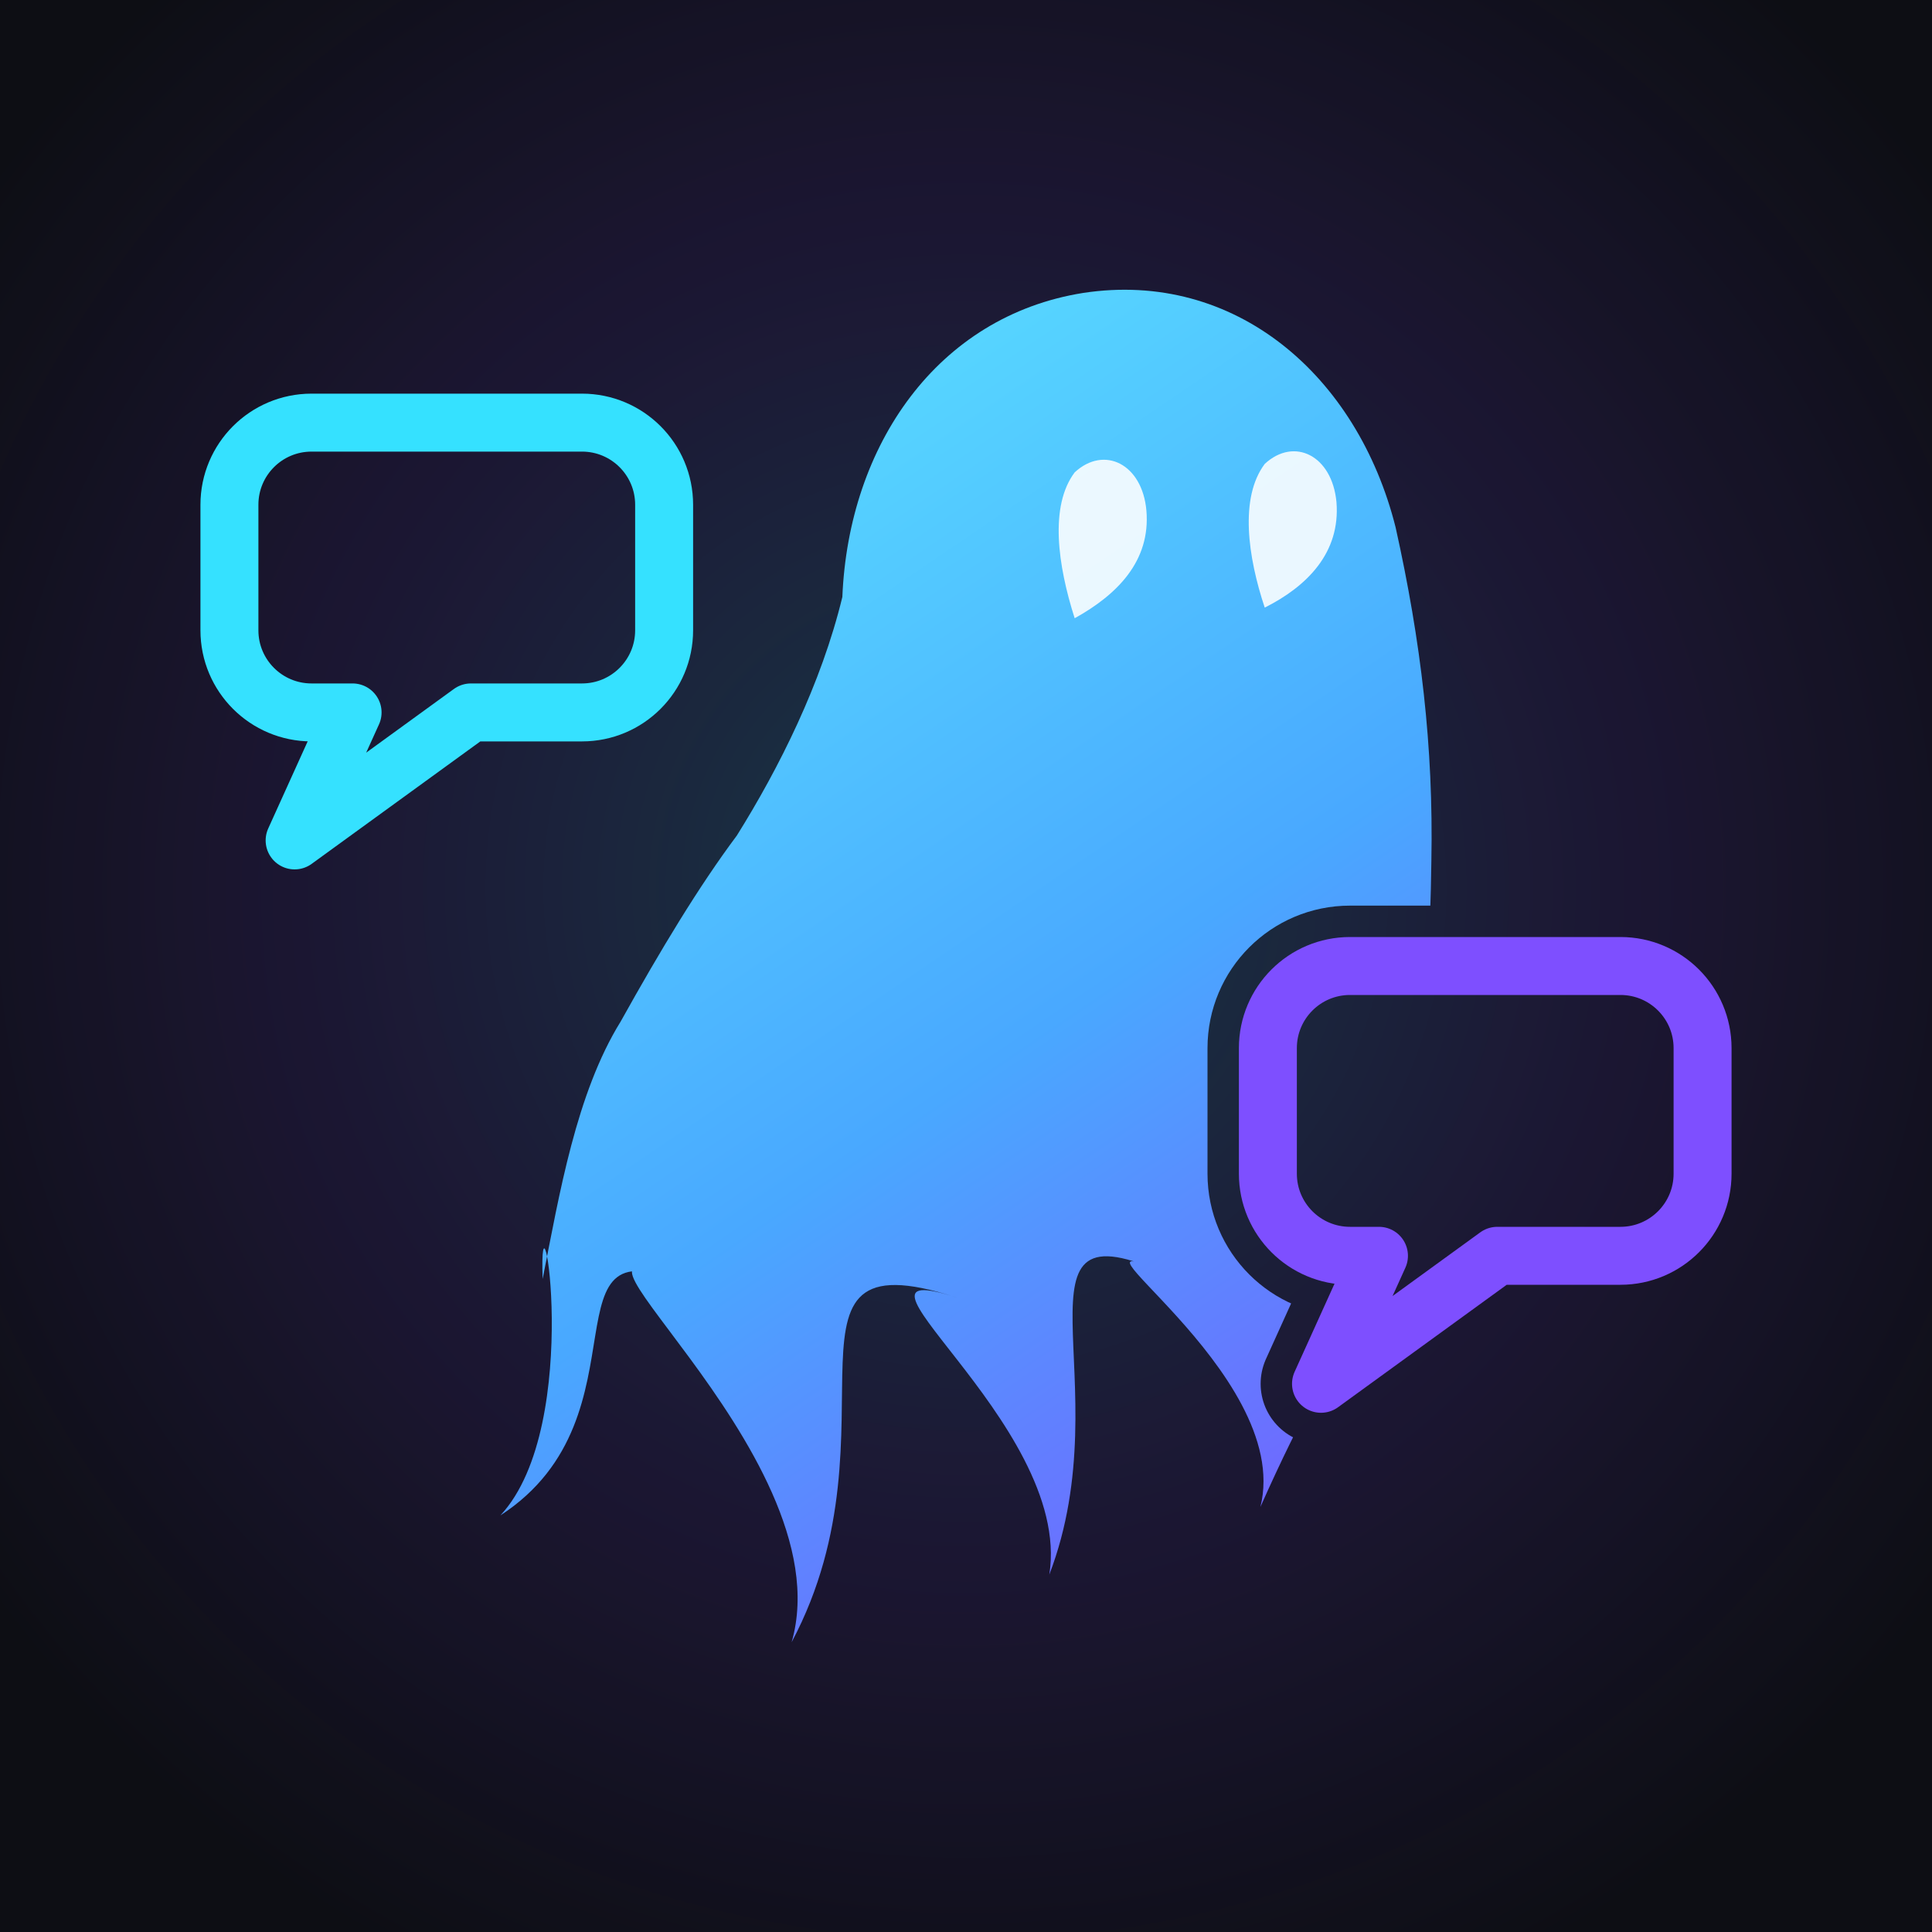
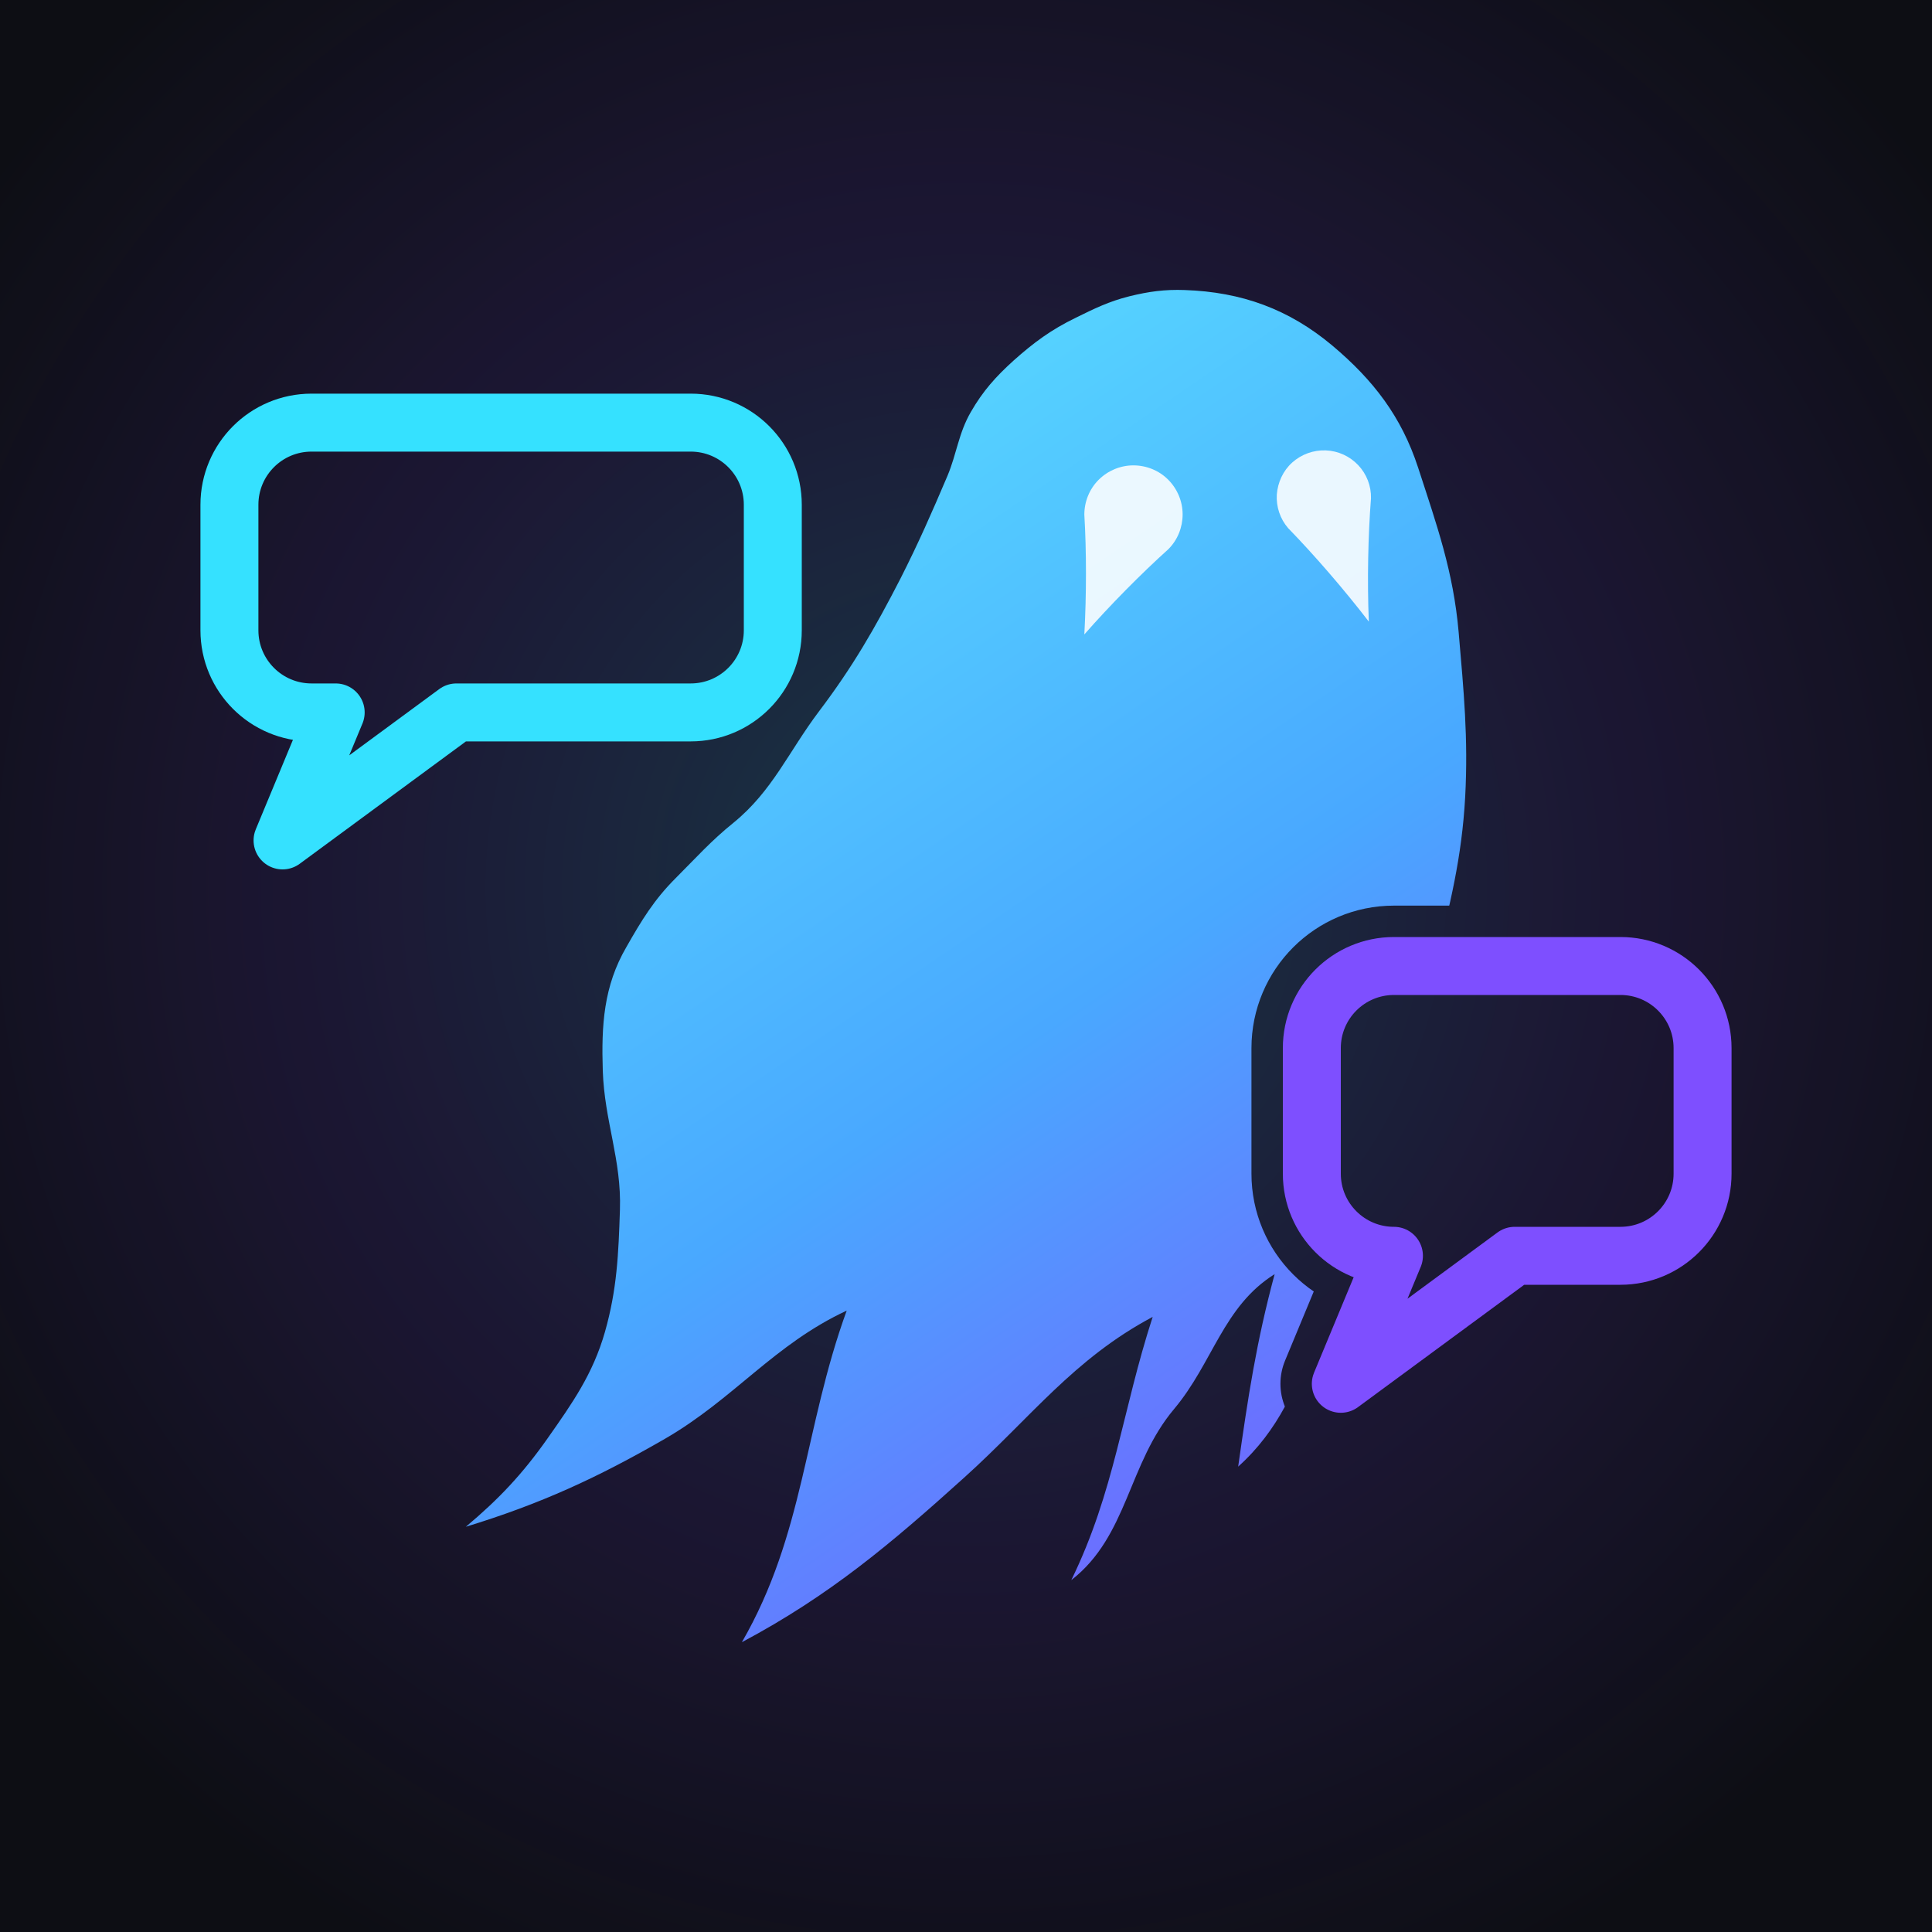
<svg xmlns="http://www.w3.org/2000/svg" viewBox="0 0 64 64" width="64" height="64" role="img" aria-label="Seance">
  <defs>
    <linearGradient id="g" x1="14" y1="4" x2="52" y2="60" gradientUnits="userSpaceOnUse">
      <stop offset="0" stop-color="#5CE9FF" />
      <stop offset=".55" stop-color="#49A8FF" />
      <stop offset="1" stop-color="#7E4FFF" />
    </linearGradient>
    <mask id="c">
      <rect width="64" height="64" fill="#fff" />
-       <path d="M 4.9 9.5 H 16.1 A 3.4 3.4 0 0 1 19.5 12.9 V 18.1 A 3.4 3.4 0 0 1 16.1 21.5 H 11.5 L 4.2 26.8 L 6.6 21.5 H 4.9 A 3.4 3.4 0 0 1 1.5 18.1 V 12.9 A 3.4 3.4 0 0 1 4.9 9.5 Z" fill="#000" stroke="#000" stroke-width="5" stroke-linejoin="round" />
-       <path d="M 47.9 32 H 59.1 A 3.4 3.4 0 0 1 62.5 35.4 V 40.6 A 3.4 3.4 0 0 1 59.1 44 H 54 L 46.7 49.3 L 49.1 44 H 47.9 A 3.4 3.4 0 0 1 44.5 40.6 V 35.4 A 3.4 3.4 0 0 1 47.9 32 Z" fill="#000" stroke="#000" stroke-width="5" stroke-linejoin="round" />
+       <path d="M 4.90 9.50 H 20.60 A 3.4 3.4 0 0 1 24.00 12.90 V 18.10 A 3.4 3.4 0 0 1 20.60 21.50 H 10.90 L 3.70 26.80 L 5.90 21.50 H 4.90 A 3.4 3.4 0 0 1 1.50 18.10 V 12.90 A 3.4 3.4 0 0 1 4.90 9.50 Z" fill="#000" stroke="#000" stroke-width="5" stroke-linejoin="round" />
+       <path d="M 49.72 32.00 H 59.10 A 3.4 3.4 0 0 1 62.50 35.40 V 40.60 A 3.4 3.4 0 0 1 59.10 44.00 H 54.72 L 47.52 49.30 L 49.72 44.00 H 49.72 A 3.4 3.4 0 0 1 46.32 40.60 V 35.40 A 3.4 3.4 0 0 1 49.72 32.00 Z" fill="#000" stroke="#000" stroke-width="5" stroke-linejoin="round" />
    </mask>
    <radialGradient id="glow" cx=".5" cy=".46" r=".62">
      <stop offset="0" stop-color="#35E1FF" stop-opacity=".22" />
      <stop offset=".55" stop-color="#7E4FFF" stop-opacity=".13" />
      <stop offset="1" stop-color="#7E4FFF" stop-opacity="0" />
    </radialGradient>
  </defs>
  <rect width="64" height="64" fill="#0D0E14" />
  <rect width="64" height="64" fill="url(#glow)" />
  <g transform="translate(32 32) scale(0.8) translate(-32 -32)">
-     <path d="M 26.88 16.72 C 27.14 10.43 30.82 5.09 36.85 4.13 C 43.14 3.17 48.21 7.54 49.79 13.84 C 50.84 18.56 51.36 22.93 51.27 27.65 C 51.19 33.95 50.57 38.84 49.53 42.34 C 47.83 49.14 47.86 46.16 44.19 54.40 C 45.60 48.78 34.90 42.25 40.34 44.79 C 33.33 41.52 38.51 49.23 35.45 57.20 C 36.45 50.86 25.43 43.59 31.95 45.84 C 23.25 42.84 29.55 51.03 24.78 60.00 C 27.06 52.07 12.62 41.43 20.59 45.31 C 14.18 42.19 19.11 50.60 12.72 54.75 C 16.24 50.97 14.29 39.99 14.47 44.96 C 15.16 41.46 15.86 37.27 17.70 34.30 C 19.36 31.32 20.94 28.70 22.51 26.60 C 24.26 23.80 26.01 20.31 26.88 16.72 Z" fill="url(#g)" mask="url(#c)" />
+     <path d="M 41.06 4.01 C 43.41 4.09 45.37 4.80 47.17 6.31 C 48.87 7.74 50.03 9.25 50.72 11.36 C 51.50 13.76 52.18 15.66 52.40 18.18 C 52.61 20.63 52.80 22.55 52.67 25.00 C 52.53 27.53 52.04 29.46 51.43 31.91 C 50.91 33.99 50.88 35.72 50.01 37.67 C 49.42 38.99 49.53 40.26 48.77 41.48 C 46.38 45.31 46.62 49.72 43.27 52.73 C 43.68 49.84 44.02 47.58 44.78 44.76 C 42.65 46.09 42.23 48.42 40.62 50.34 C 38.70 52.62 38.71 55.60 36.36 57.43 C 38.16 53.74 38.46 50.44 39.73 46.53 C 36.47 48.26 34.67 50.71 31.93 53.18 C 28.87 55.94 26.36 58.06 22.72 60.00 C 25.31 55.51 25.29 51.14 27.06 46.27 C 24.05 47.67 22.40 49.92 19.53 51.58 C 16.72 53.20 14.39 54.27 11.29 55.22 C 12.66 54.07 13.63 53.04 14.66 51.58 C 15.70 50.10 16.55 48.90 17.05 47.15 C 17.55 45.39 17.61 43.93 17.67 42.10 C 17.74 40.02 17.03 38.43 16.96 36.34 C 16.90 34.46 16.99 32.84 17.94 31.21 C 18.56 30.12 19.08 29.26 19.97 28.37 C 20.82 27.52 21.44 26.82 22.37 26.07 C 23.99 24.75 24.65 23.13 25.91 21.46 C 27.31 19.61 28.22 18.03 29.28 15.97 C 30.04 14.47 30.57 13.26 31.23 11.71 C 31.62 10.78 31.69 9.94 32.20 9.06 C 32.70 8.19 33.23 7.60 33.97 6.93 C 34.81 6.18 35.53 5.65 36.54 5.16 C 37.31 4.78 37.92 4.48 38.76 4.27 C 39.57 4.07 40.23 3.98 41.06 4.01 Z" fill="url(#g)" mask="url(#c)" />
    <g fill="#FFFFFF" fill-opacity=".88">
-       <path d="M 36.50 17.60 C 35.80 15.41 35.45 12.96 36.50 11.56 C 37.72 10.43 39.30 11.21 39.47 13.14 C 39.65 15.24 38.25 16.63 36.50 17.60 Z" />
-       <path d="M 44.37 17.16 C 43.67 15.06 43.32 12.61 44.37 11.21 C 45.59 10.08 47.16 10.86 47.34 12.79 C 47.51 14.89 46.12 16.28 44.37 17.16 Z" />
+       <path d="M 36.90 18.27 C 37.98 17.04 39.27 15.74 40.38 14.74 C 40.76 14.36 40.97 13.84 40.97 13.30 C 40.97 12.76 40.75 12.24 40.37 11.86 C 39.99 11.48 39.47 11.27 38.93 11.27 C 38.39 11.27 37.87 11.49 37.49 11.87 C 37.11 12.25 36.90 12.77 36.90 13.31 C 36.99 14.80 36.99 16.63 36.90 18.27 Z" />
+       <path d="M 48.68 17.74 C 48.61 16.05 48.65 14.16 48.77 12.63 C 48.78 12.12 48.59 11.63 48.24 11.26 C 47.89 10.89 47.41 10.67 46.90 10.65 C 46.39 10.63 45.89 10.81 45.51 11.15 C 45.13 11.49 44.91 11.97 44.87 12.48 C 44.84 12.99 45.01 13.49 45.34 13.87 C 46.41 14.97 47.65 16.40 48.68 17.74 Z" />
    </g>
-     <path d="M 4.9 9.5 H 16.1 A 3.4 3.4 0 0 1 19.5 12.9 V 18.1 A 3.4 3.4 0 0 1 16.1 21.5 H 11.5 L 4.2 26.8 L 6.6 21.5 H 4.9 A 3.4 3.4 0 0 1 1.5 18.1 V 12.9 A 3.4 3.4 0 0 1 4.9 9.5 Z" fill="none" stroke="#35E1FF" stroke-width="2.4" stroke-linejoin="round" />
-     <path d="M 47.9 32 H 59.1 A 3.4 3.4 0 0 1 62.5 35.4 V 40.6 A 3.4 3.4 0 0 1 59.1 44 H 54 L 46.7 49.3 L 49.1 44 H 47.9 A 3.4 3.4 0 0 1 44.5 40.6 V 35.4 A 3.4 3.4 0 0 1 47.9 32 Z" fill="none" stroke="#7E4FFF" stroke-width="2.4" stroke-linejoin="round" />
+     <path d="M 4.90 9.50 H 20.60 A 3.4 3.4 0 0 1 24.00 12.90 V 18.10 A 3.4 3.4 0 0 1 20.60 21.50 H 10.90 L 3.70 26.80 L 5.90 21.50 H 4.90 A 3.4 3.4 0 0 1 1.50 18.10 V 12.90 A 3.4 3.4 0 0 1 4.90 9.50 Z" fill="none" stroke="#35E1FF" stroke-width="2.4" stroke-linejoin="round" />
+     <path d="M 49.72 32.00 H 59.10 A 3.4 3.4 0 0 1 62.50 35.40 V 40.60 A 3.4 3.4 0 0 1 59.10 44.00 H 54.72 L 47.52 49.30 L 49.72 44.00 H 49.72 A 3.4 3.4 0 0 1 46.32 40.60 V 35.40 A 3.4 3.4 0 0 1 49.72 32.00 Z" fill="none" stroke="#7E4FFF" stroke-width="2.4" stroke-linejoin="round" />
  </g>
</svg>
